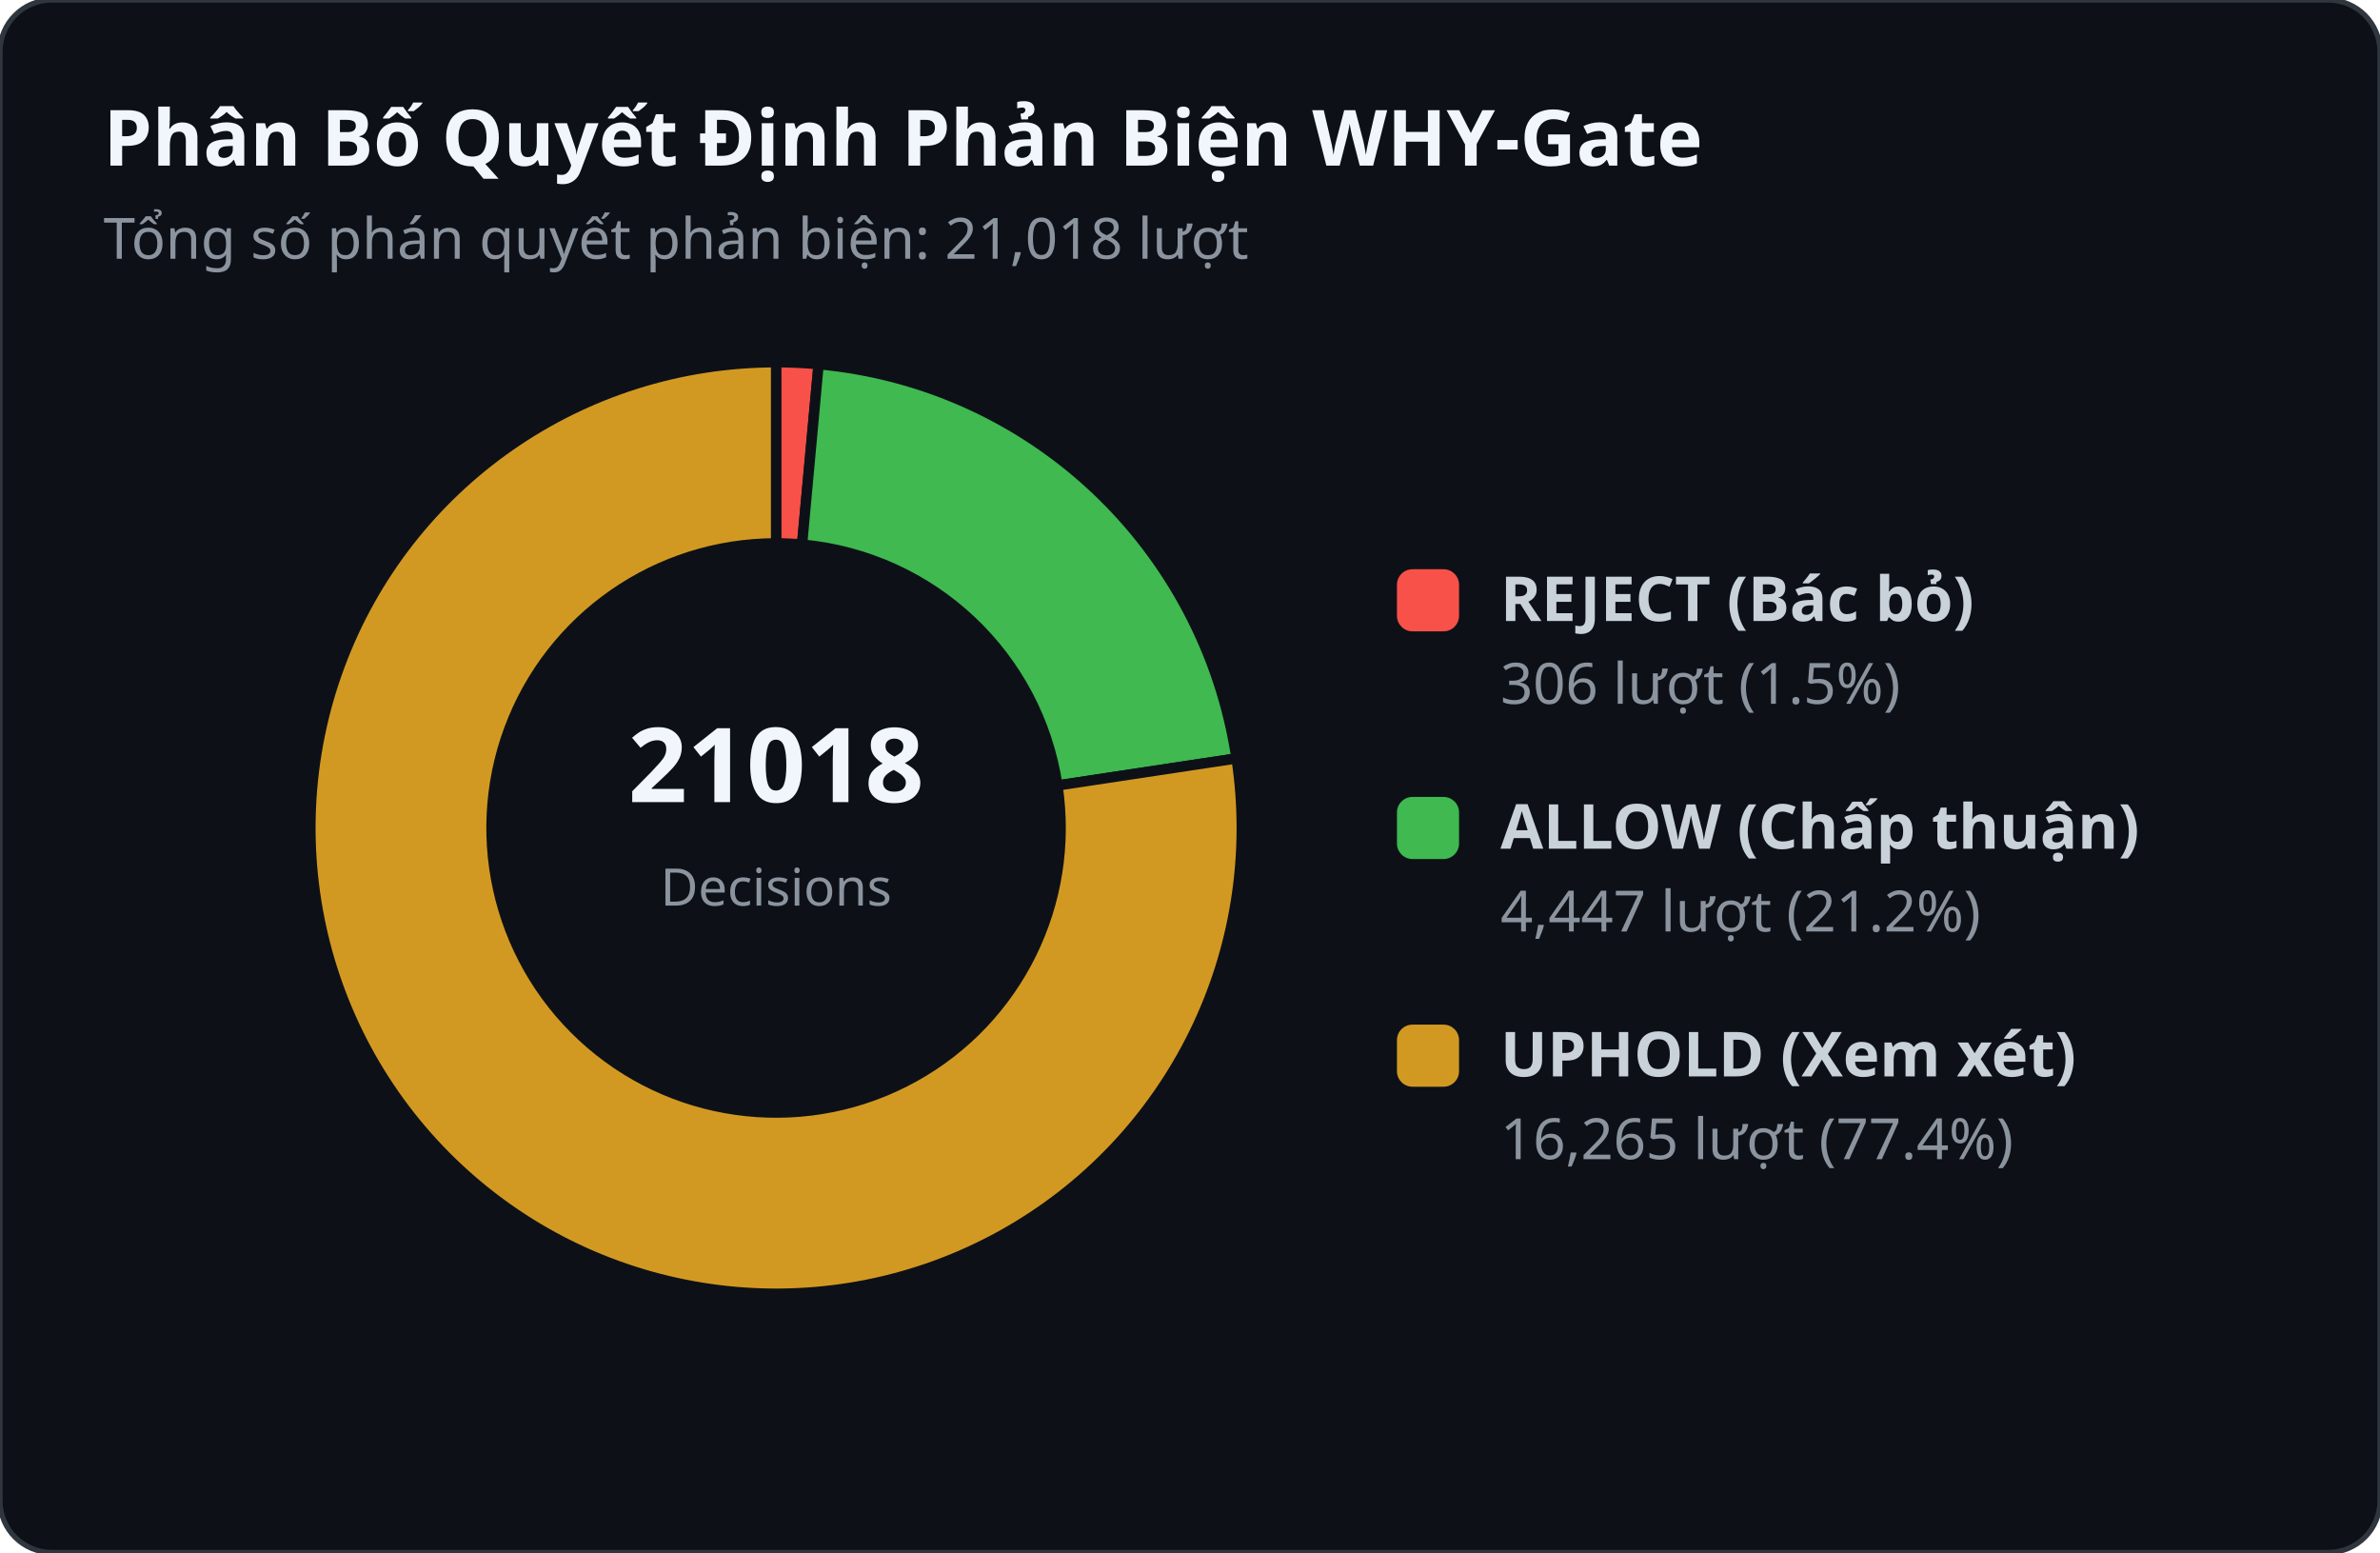
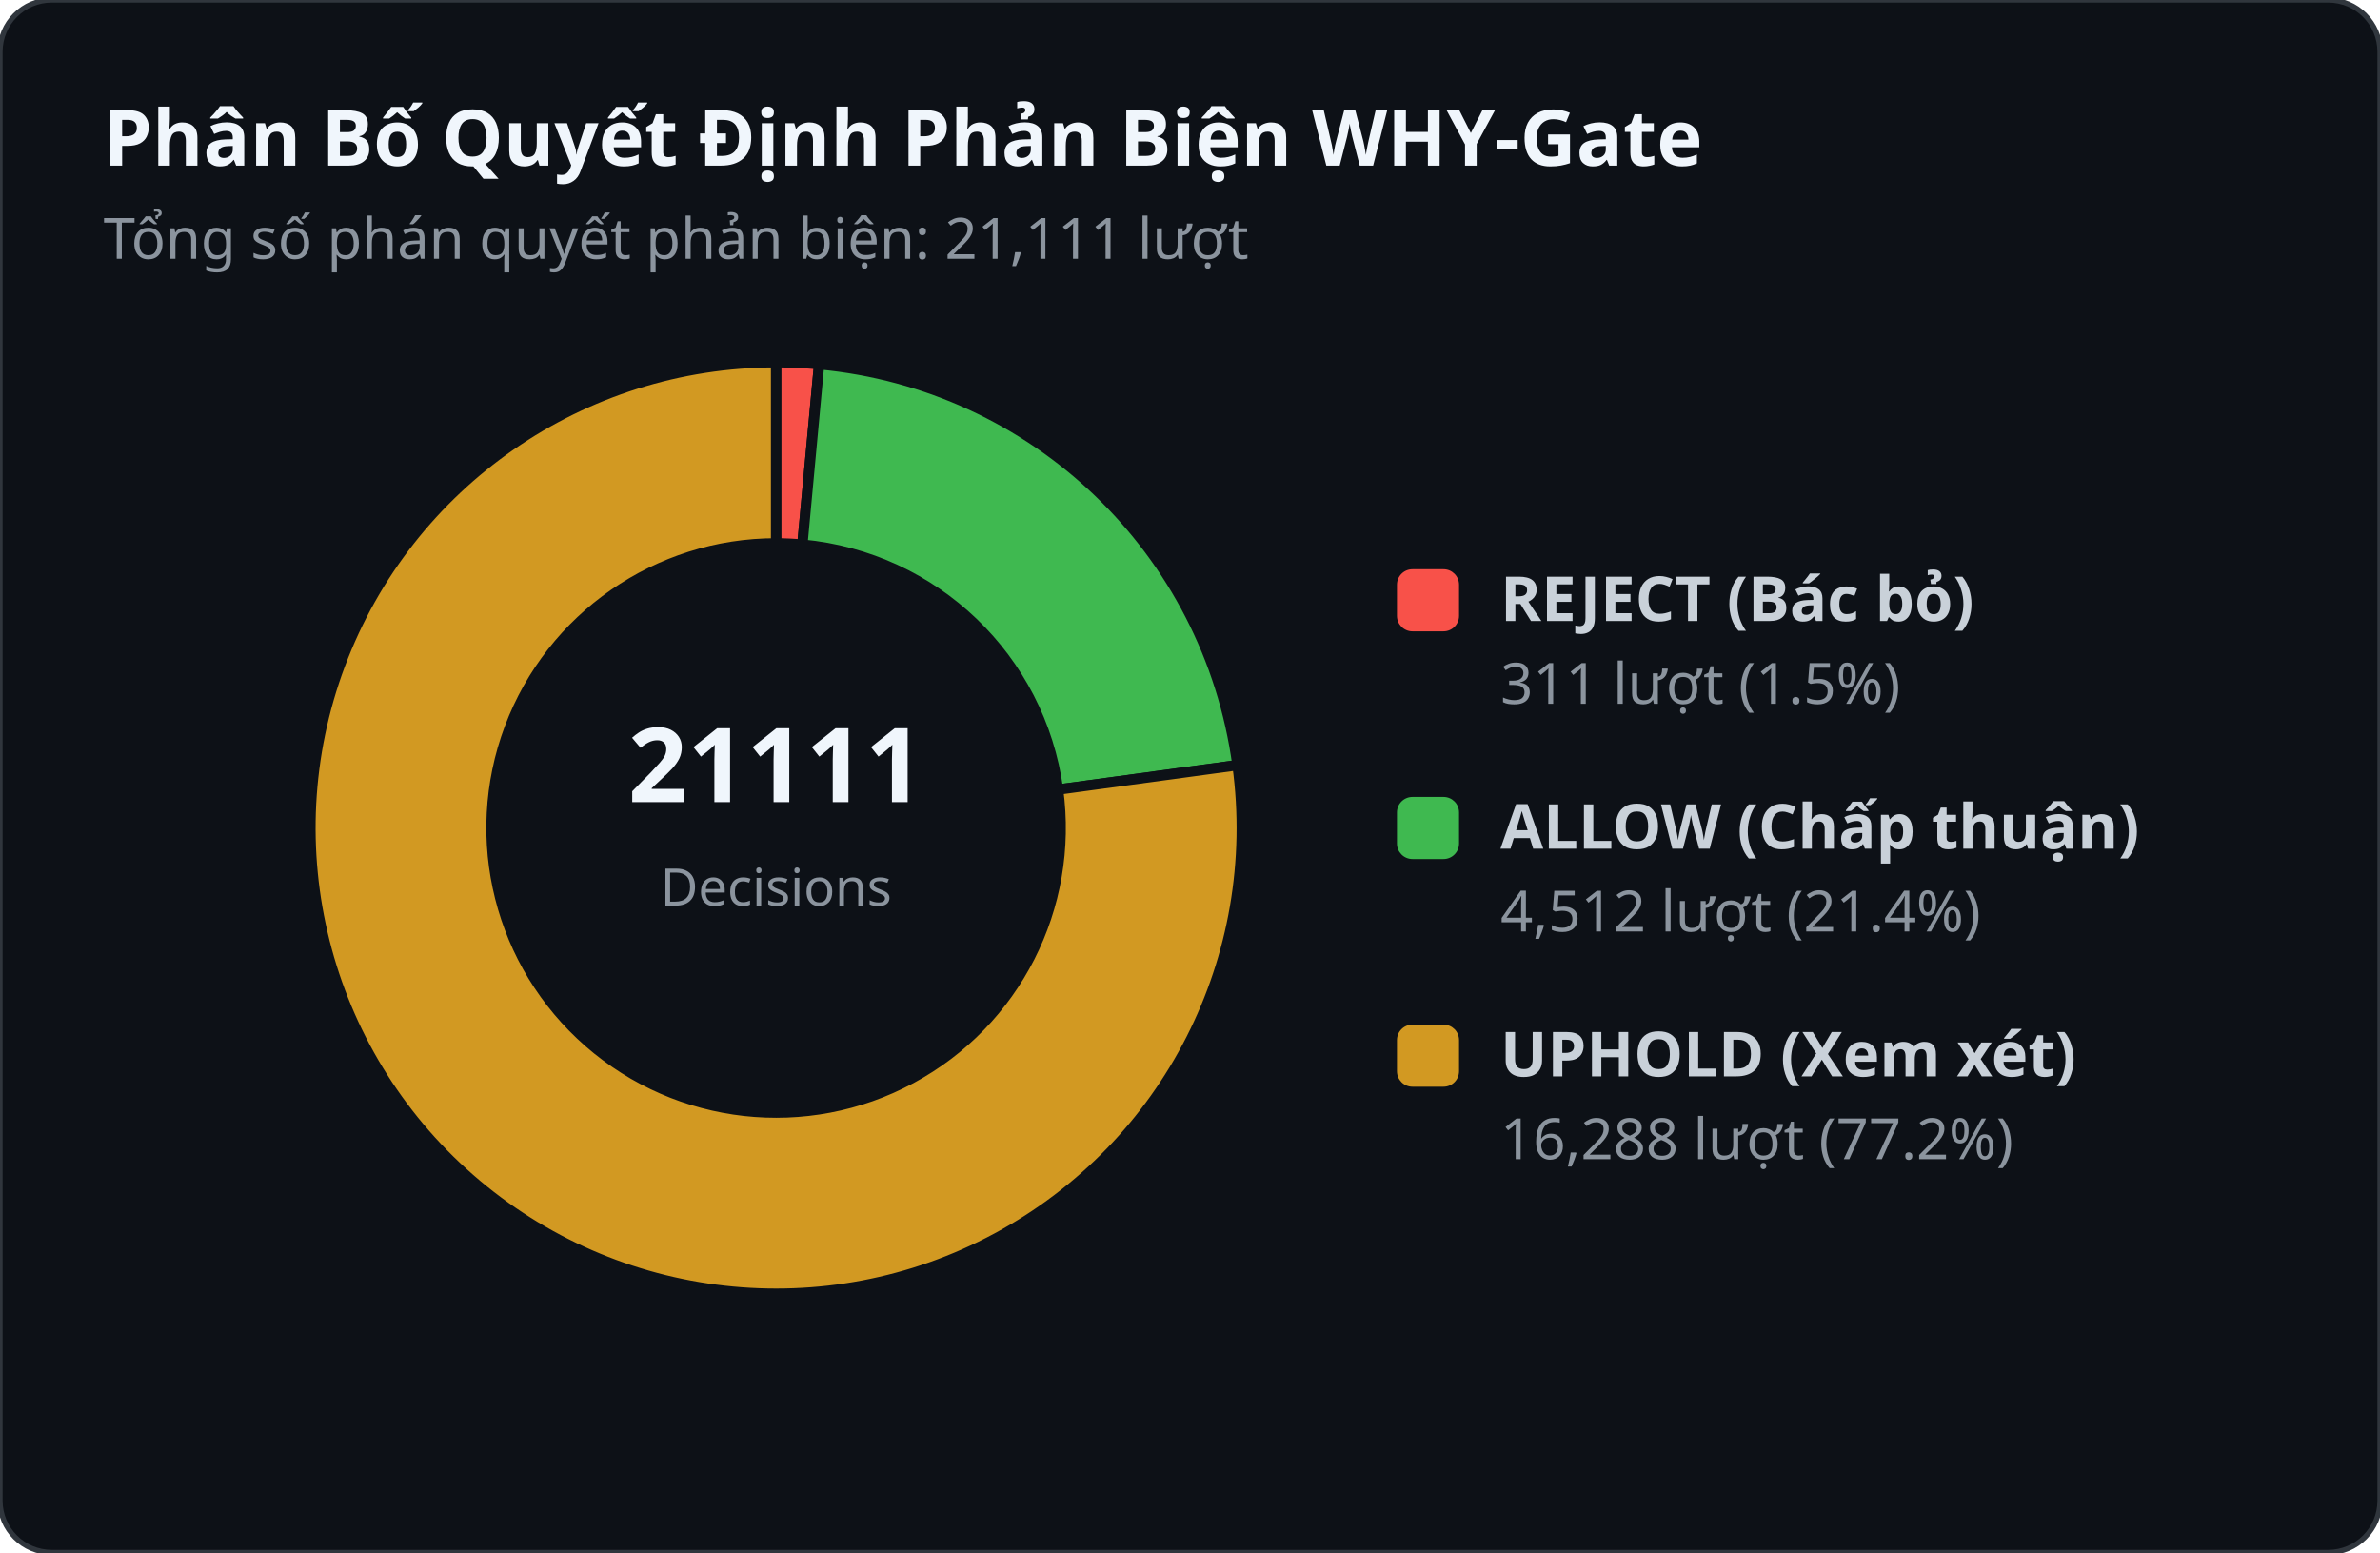
<svg xmlns="http://www.w3.org/2000/svg" width="460" height="300" viewBox="0 0 460 300">
  <rect width="460" height="300" rx="10" fill="#0d1117" stroke="#30363d" stroke-width="1" />
  <text x="20" y="32" font-family="sans-serif" font-size="15" font-weight="600" fill="#f0f6fc">Phân Bố Quyết Định Phản Biện WHY-Gate</text>
-   <text x="20" y="50" font-family="sans-serif" font-size="11" fill="#8b949e">Tổng số phán quyết phản biện: 21,018 lượt</text>
+   <text x="20" y="50" font-family="sans-serif" font-size="11" fill="#8b949e">Tổng số phán quyết phản biện: 21,111 lượt</text>
  <circle cx="150" cy="160" r="90" fill="none" stroke="#30363d" stroke-width="1" />
-   <path d="M 150.00 70.00 A 90 90 0 0 1 158.22 70.38 L 155.02 105.23 A 55 55 0 0 0 150.00 105.00 Z" fill="#f85149" stroke="#0d1117" stroke-width="2" />
-   <path d="M 158.22 70.38 A 90 90 0 0 1 238.99 146.56 L 204.38 151.79 A 55 55 0 0 0 155.02 105.23 Z" fill="#3fb950" stroke="#0d1117" stroke-width="2" />
-   <path d="M 238.99 146.56 A 90 90 0 1 1 150.00 70.00 L 150.00 105.00 A 55 55 0 1 0 204.38 151.79 Z" fill="#d29922" stroke="#0d1117" stroke-width="2" />
-   <text x="150" y="155" text-anchor="middle" font-family="sans-serif" font-size="20" font-weight="700" fill="#f0f6fc">21018</text>
+   <path d="M 150.00 70.00 A 90 90 0 0 1 158.32 70.39 L 155.08 105.24 A 55 55 0 0 0 150.00 105.00 Z" fill="#f85149" stroke="#0d1117" stroke-width="2" />
+   <path d="M 158.32 70.39 A 90 90 0 0 1 239.18 147.86 L 204.50 152.58 A 55 55 0 0 0 155.08 105.24 Z" fill="#3fb950" stroke="#0d1117" stroke-width="2" />
+   <path d="M 239.18 147.86 A 90 90 0 1 1 150.00 70.00 L 150.00 105.00 A 55 55 0 1 0 204.50 152.58 Z" fill="#d29922" stroke="#0d1117" stroke-width="2" />
+   <text x="150" y="155" text-anchor="middle" font-family="sans-serif" font-size="20" font-weight="700" fill="#f0f6fc">21111</text>
  <text x="150" y="175" text-anchor="middle" font-family="sans-serif" font-size="10" fill="#8b949e">Decisions</text>
  <rect x="270" y="110" width="12" height="12" rx="3" fill="#f85149" />
  <text x="290" y="120" font-family="sans-serif" font-size="12" font-weight="600" fill="#c9d1d9">REJECT (Bác bỏ)</text>
-   <text x="290" y="136" font-family="sans-serif" font-size="11" fill="#8b949e">306 lượt (1.5%)</text>
+   <text x="290" y="136" font-family="sans-serif" font-size="11" fill="#8b949e">311 lượt (1.5%)</text>
  <rect x="270" y="154" width="12" height="12" rx="3" fill="#3fb950" />
  <text x="290" y="164" font-family="sans-serif" font-size="12" font-weight="600" fill="#c9d1d9">ALLOW (Chấp thuận)</text>
-   <text x="290" y="180" font-family="sans-serif" font-size="11" fill="#8b949e">4,447 lượt (21.2%)</text>
+   <text x="290" y="180" font-family="sans-serif" font-size="11" fill="#8b949e">4,512 lượt (21.4%)</text>
  <rect x="270" y="198" width="12" height="12" rx="3" fill="#d29922" />
  <text x="290" y="208" font-family="sans-serif" font-size="12" font-weight="600" fill="#c9d1d9">UPHOLD (Xem xét)</text>
-   <text x="290" y="224" font-family="sans-serif" font-size="11" fill="#8b949e">16,265 lượt (77.4%)</text>
+   <text x="290" y="224" font-family="sans-serif" font-size="11" fill="#8b949e">16,288 lượt (77.2%)</text>
</svg>
